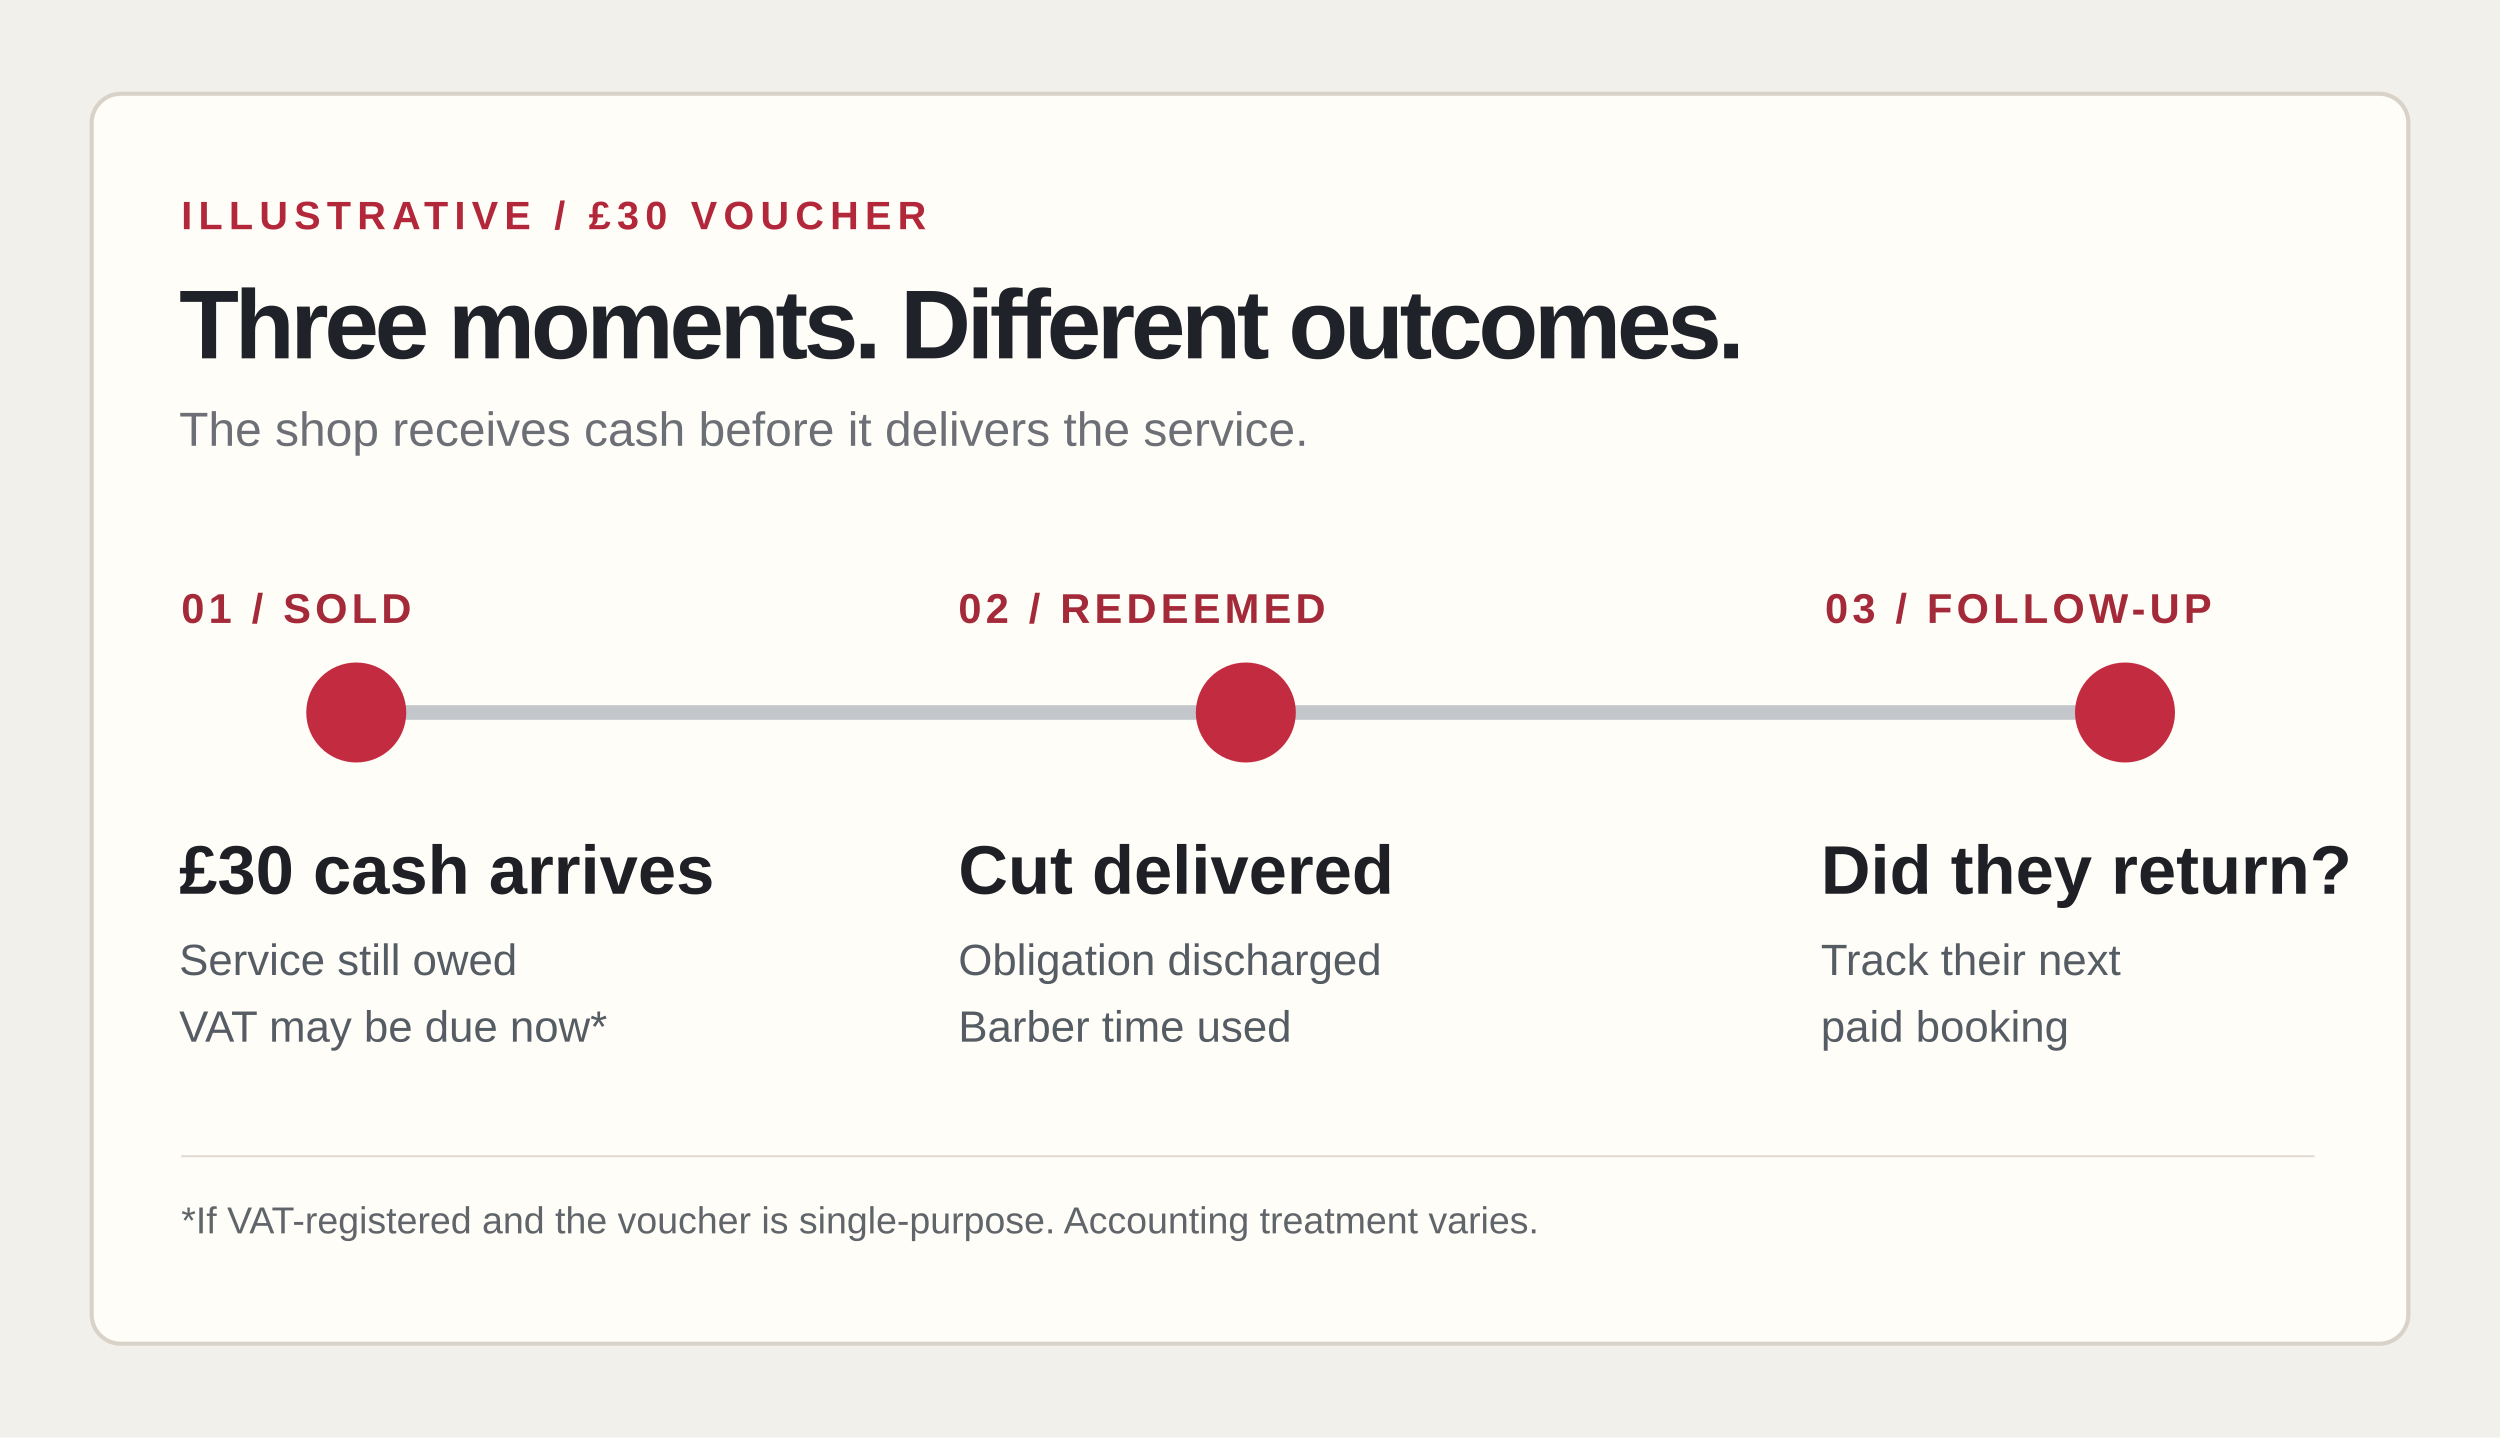
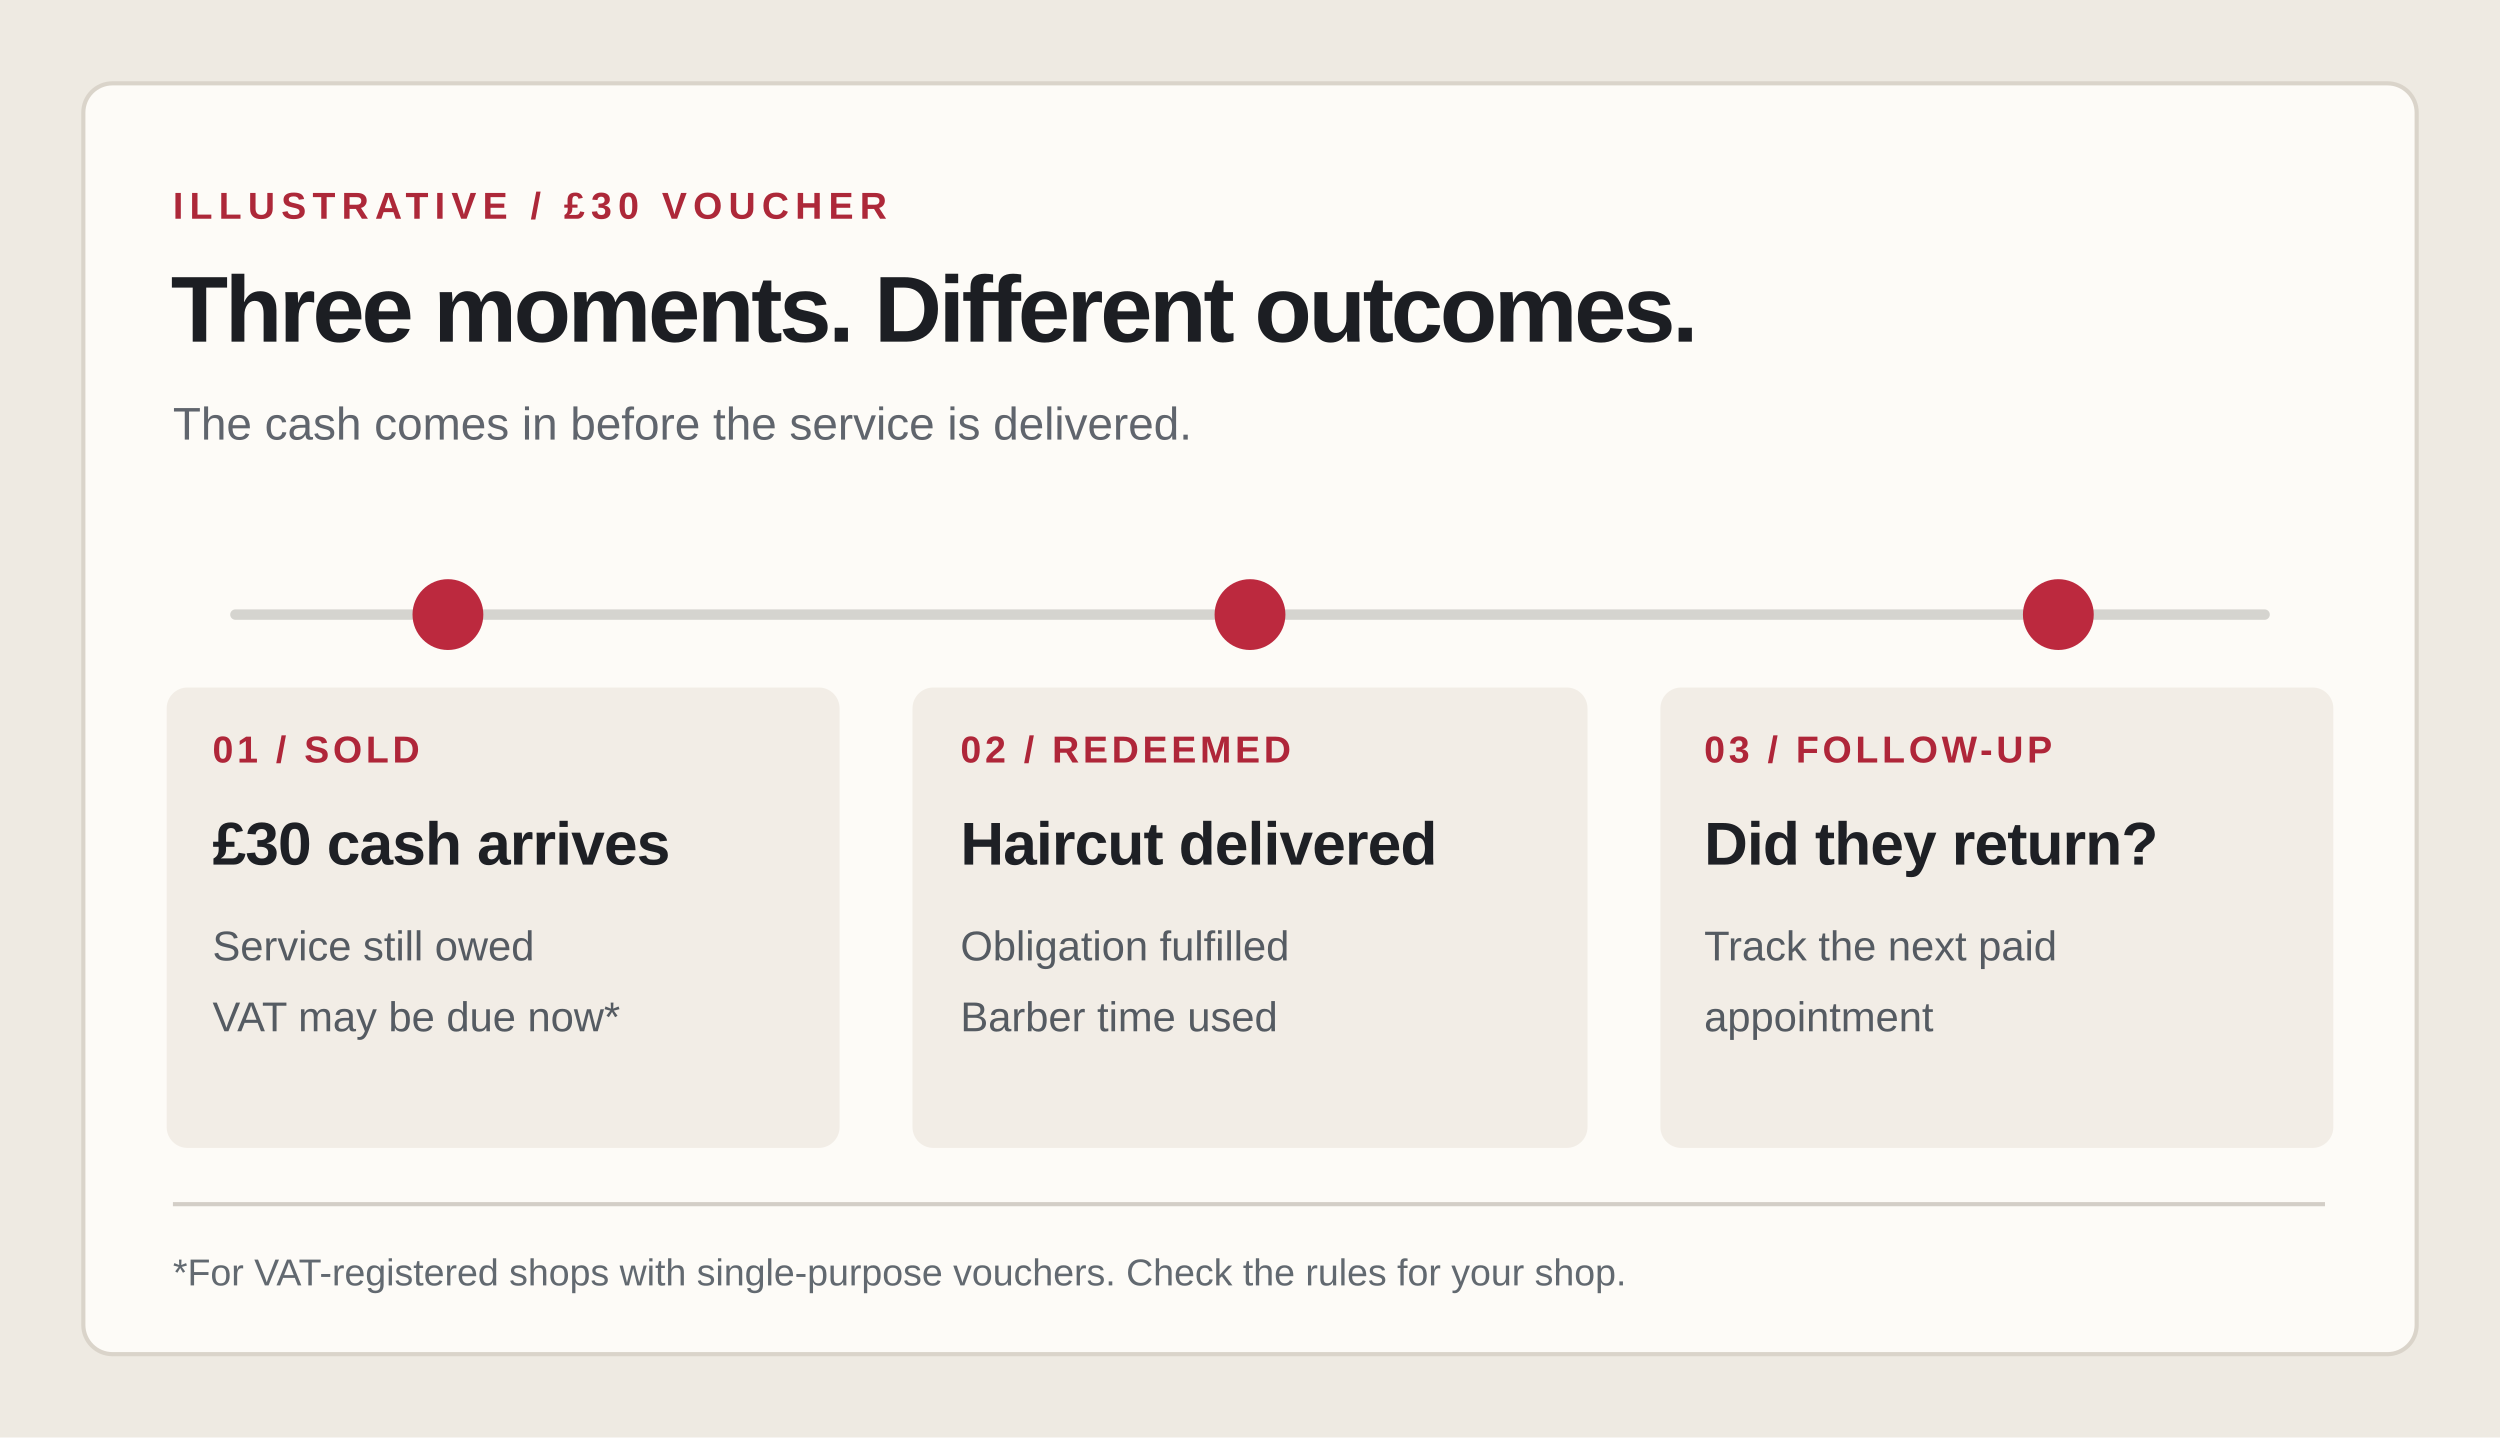
- <svg xmlns="http://www.w3.org/2000/svg" viewBox="0 0 1200 690" role="img" aria-labelledby="t d">
-   <rect width="1200" height="690" fill="#f2f0ea" />
-   <rect x="44" y="45" width="1112" height="600" rx="14" fill="#fffdf8" stroke="#d8d2c9" stroke-width="2" />
+ <svg xmlns="http://www.w3.org/2000/svg" viewBox="0 0 1200 690" role="img" aria-labelledby="title description">
+   <rect width="1200" height="690" fill="#eeeae2" />
+   <rect x="40" y="40" width="1120" height="610" rx="14" fill="#fdfbf7" stroke="#dad4ca" stroke-width="2" />
  <g font-family="Arial,Helvetica,sans-serif">
-     <text x="87" y="110" fill="#b3273a" font-size="19" letter-spacing="3" font-weight="800">ILLUSTRATIVE / £30 VOUCHER</text>
-     <text x="86" y="172" fill="#202229" font-size="47" font-weight="800" letter-spacing="-2">Three moments. Different outcomes.</text>
-     <text x="86" y="214" fill="#6c7076" font-size="23">The shop receives cash before it delivers the service.</text>
-     <path d="M154 342H1036" stroke="#c3c7cb" stroke-width="7" />
-     <circle cx="171" cy="342" r="24" fill="#c32b40" />
-     <circle cx="598" cy="342" r="24" fill="#c32b40" />
-     <circle cx="1020" cy="342" r="24" fill="#c32b40" />
-     <text x="87" y="299" fill="#a42a39" font-size="20" font-weight="800" letter-spacing="2">01 / SOLD</text>
-     <text x="460" y="299" fill="#a42a39" font-size="20" font-weight="800" letter-spacing="2">02 / REDEEMED</text>
-     <text x="876" y="299" fill="#a42a39" font-size="20" font-weight="800" letter-spacing="2">03 / FOLLOW-UP</text>
-     <text x="86" y="429" fill="#1e2026" font-size="33" font-weight="800">£30 cash arrives</text>
-     <text x="86" y="468" fill="#555c63" font-size="21">Service still owed</text>
-     <text x="86" y="500" fill="#555c63" font-size="21">VAT may be due now*</text>
-     <text x="460" y="429" fill="#1e2026" font-size="33" font-weight="800">Cut delivered</text>
-     <text x="460" y="468" fill="#555c63" font-size="21">Obligation discharged</text>
-     <text x="460" y="500" fill="#555c63" font-size="21">Barber time used</text>
-     <text x="874" y="429" fill="#1e2026" font-size="33" font-weight="800">Did they return?</text>
-     <text x="874" y="468" fill="#555c63" font-size="21">Track their next</text>
-     <text x="874" y="500" fill="#555c63" font-size="21">paid booking</text>
-     <path d="M87 555H1111" stroke="#dfd9d1" />
-     <text x="87" y="592" fill="#60656a" font-size="18">*If VAT-registered and the voucher is single-purpose. Accounting treatment varies.</text>
+     <text x="83" y="105" fill="#ad2839" font-size="18" font-weight="800" letter-spacing="3">ILLUSTRATIVE / £30 VOUCHER</text>
+     <text x="82" y="164" fill="#1c1e23" font-size="45" font-weight="850" letter-spacing="-1.5">Three moments. Different outcomes.</text>
+     <text x="83" y="211" fill="#60656d" font-size="22">The cash comes in before the service is delivered.</text>
+   </g>
+   <path d="M113 295H1087" stroke="#d5d4cf" stroke-width="5" stroke-linecap="round" />
+   <g fill="#bc293e">
+     <circle cx="215" cy="295" r="17" />
+     <circle cx="600" cy="295" r="17" />
+     <circle cx="988" cy="295" r="17" />
+   </g>
+   <g font-family="Arial,Helvetica,sans-serif">
+     <rect x="80" y="330" width="323" height="221" rx="10" fill="#f2ede6" />
+     <rect x="438" y="330" width="324" height="221" rx="10" fill="#f2ede6" />
+     <rect x="797" y="330" width="323" height="221" rx="10" fill="#f2ede6" />
+     <g font-size="18" fill="#af2639" font-weight="850" letter-spacing="1.8">
+       <text x="102" y="366">01 / SOLD</text>
+       <text x="461" y="366">02 / REDEEMED</text>
+       <text x="818" y="366">03 / FOLLOW-UP</text>
+     </g>
+     <g fill="#1e2025" font-size="29" font-weight="850" letter-spacing="-.4">
+       <text x="102" y="415">£30 cash arrives</text>
+       <text x="461" y="415">Haircut delivered</text>
+       <text x="818" y="415">Did they return?</text>
+     </g>
+     <g fill="#555b62" font-size="20">
+       <text x="102" y="461">Service still owed</text>
+       <text x="102" y="495">VAT may be due now*</text>
+       <text x="461" y="461">Obligation fulfilled</text>
+       <text x="461" y="495">Barber time used</text>
+       <text x="818" y="461">Track the next paid</text>
+       <text x="818" y="495">appointment</text>
+     </g>
+     <path d="M83 578H1116" stroke="#d3cec7" stroke-width="2" />
+     <text x="83" y="617" fill="#626970" font-size="18">*For VAT-registered shops with single-purpose vouchers. Check the rules for your shop.</text>
  </g>
</svg>
